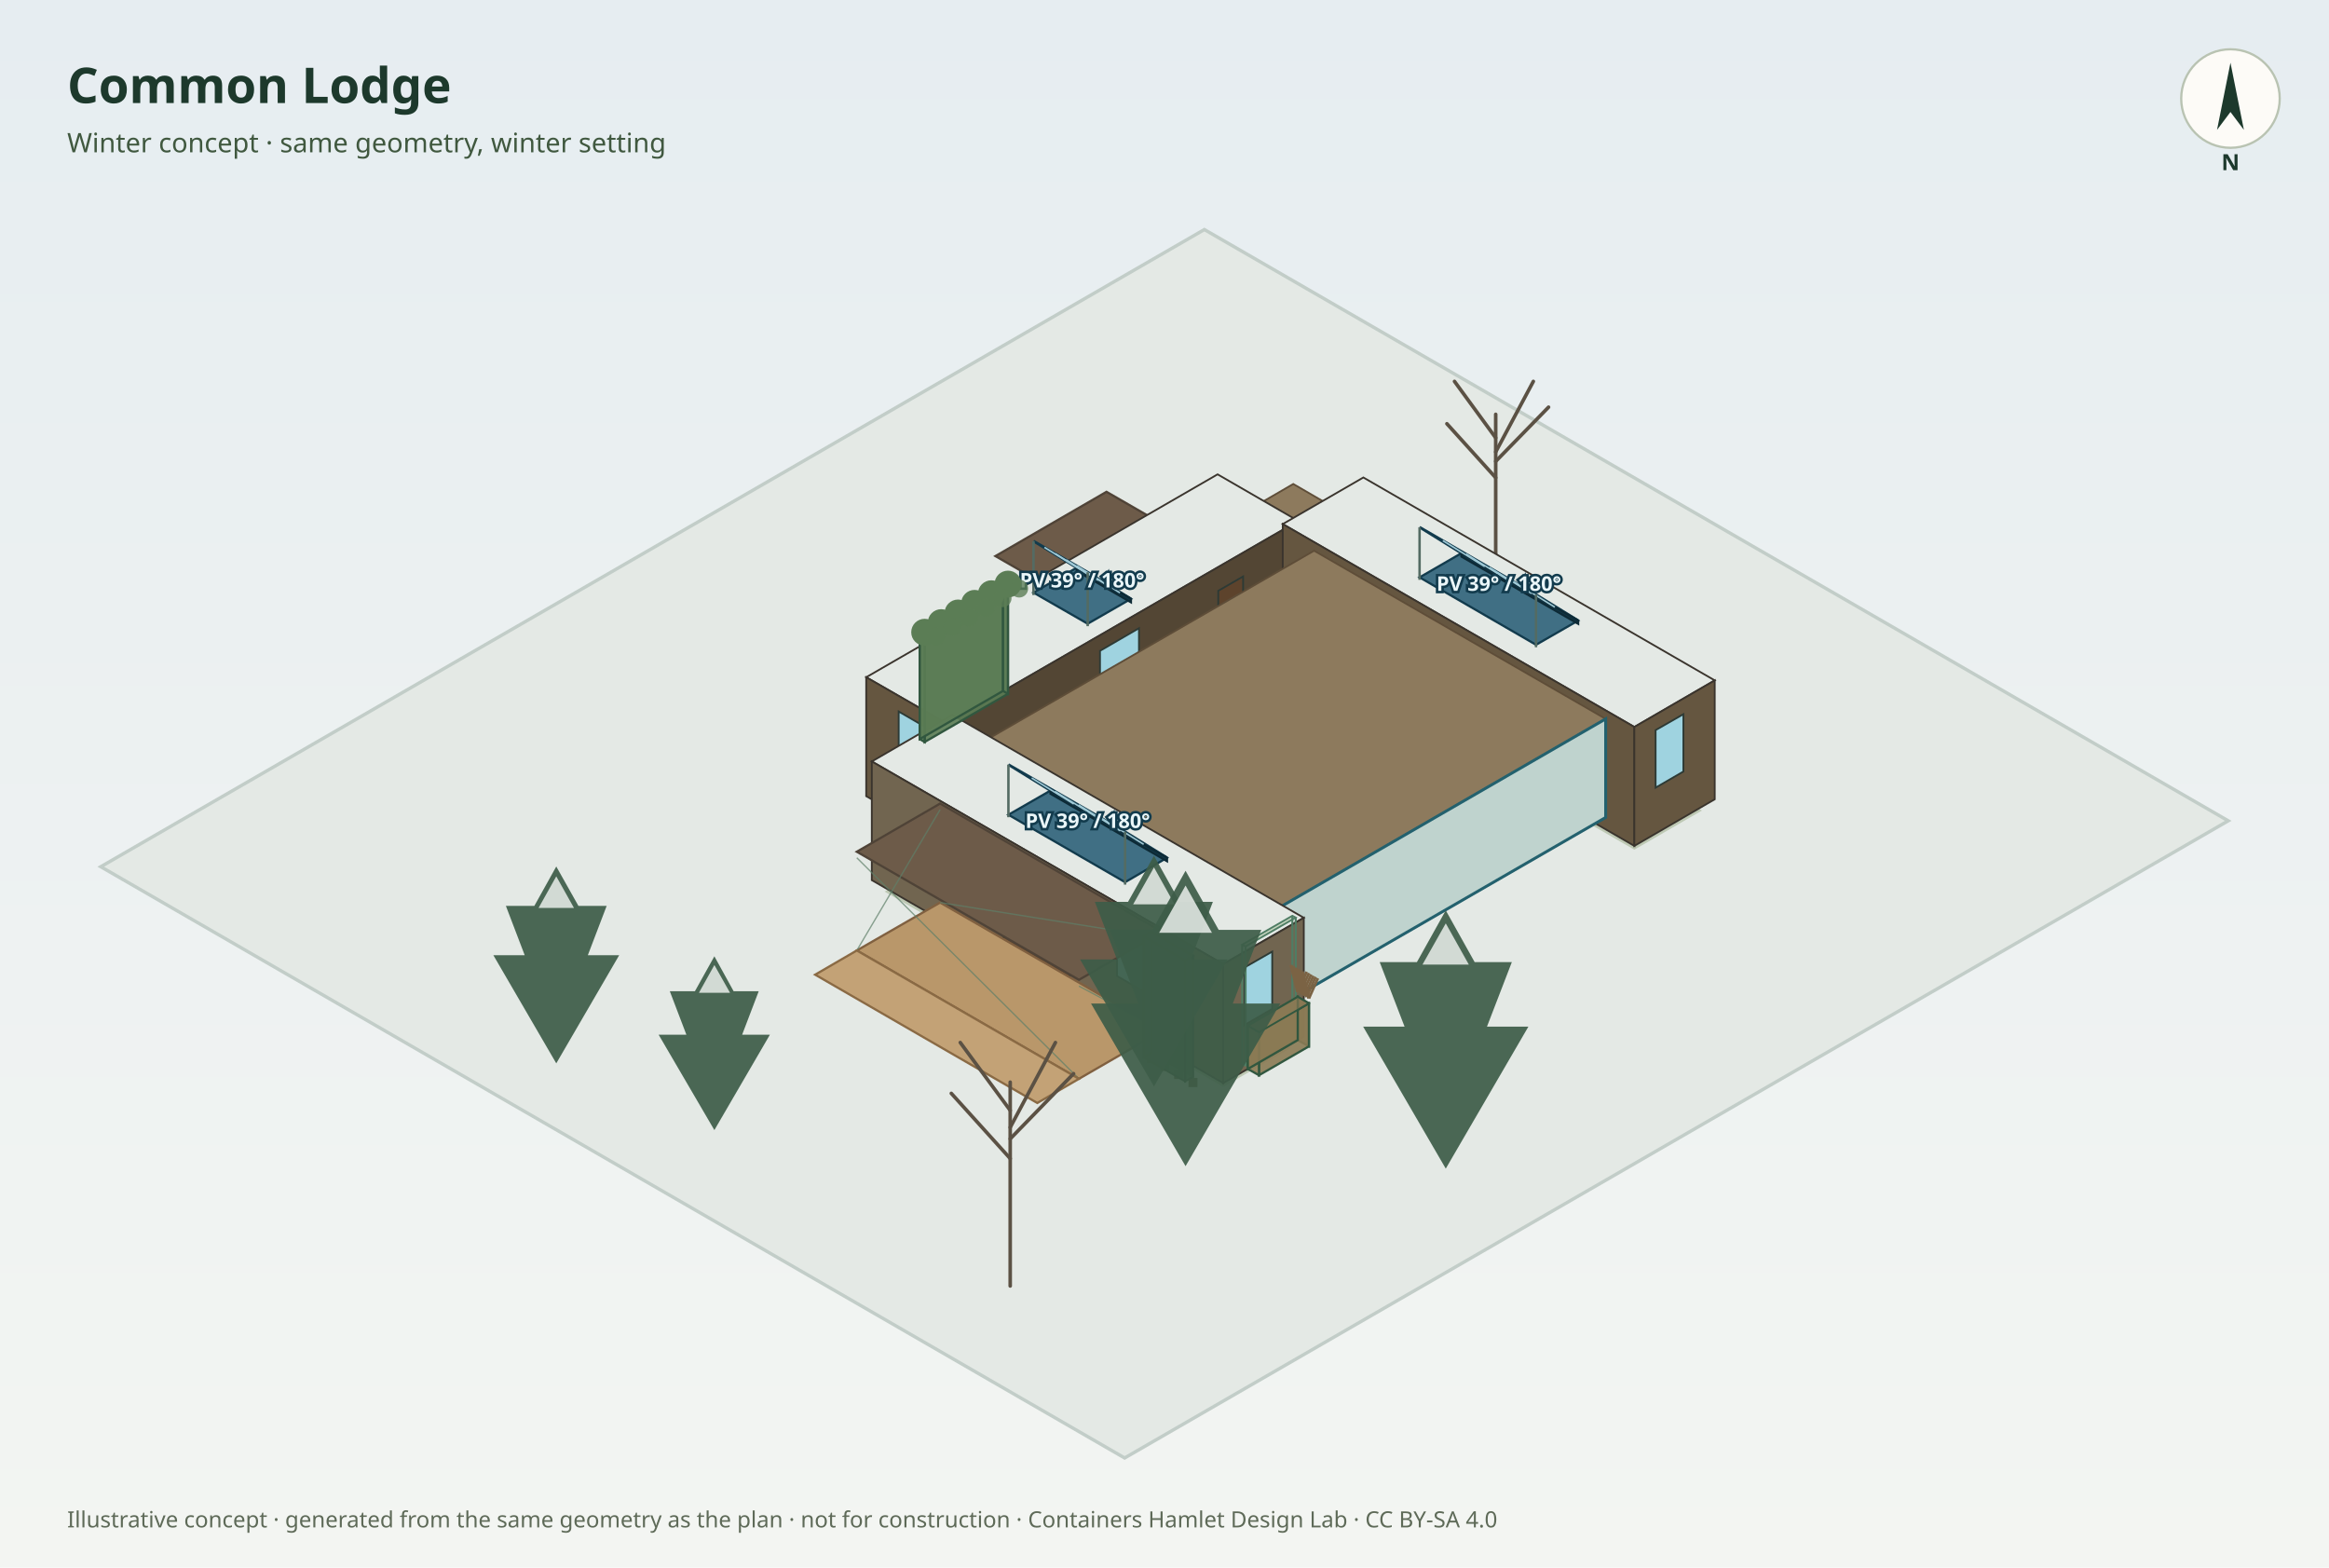
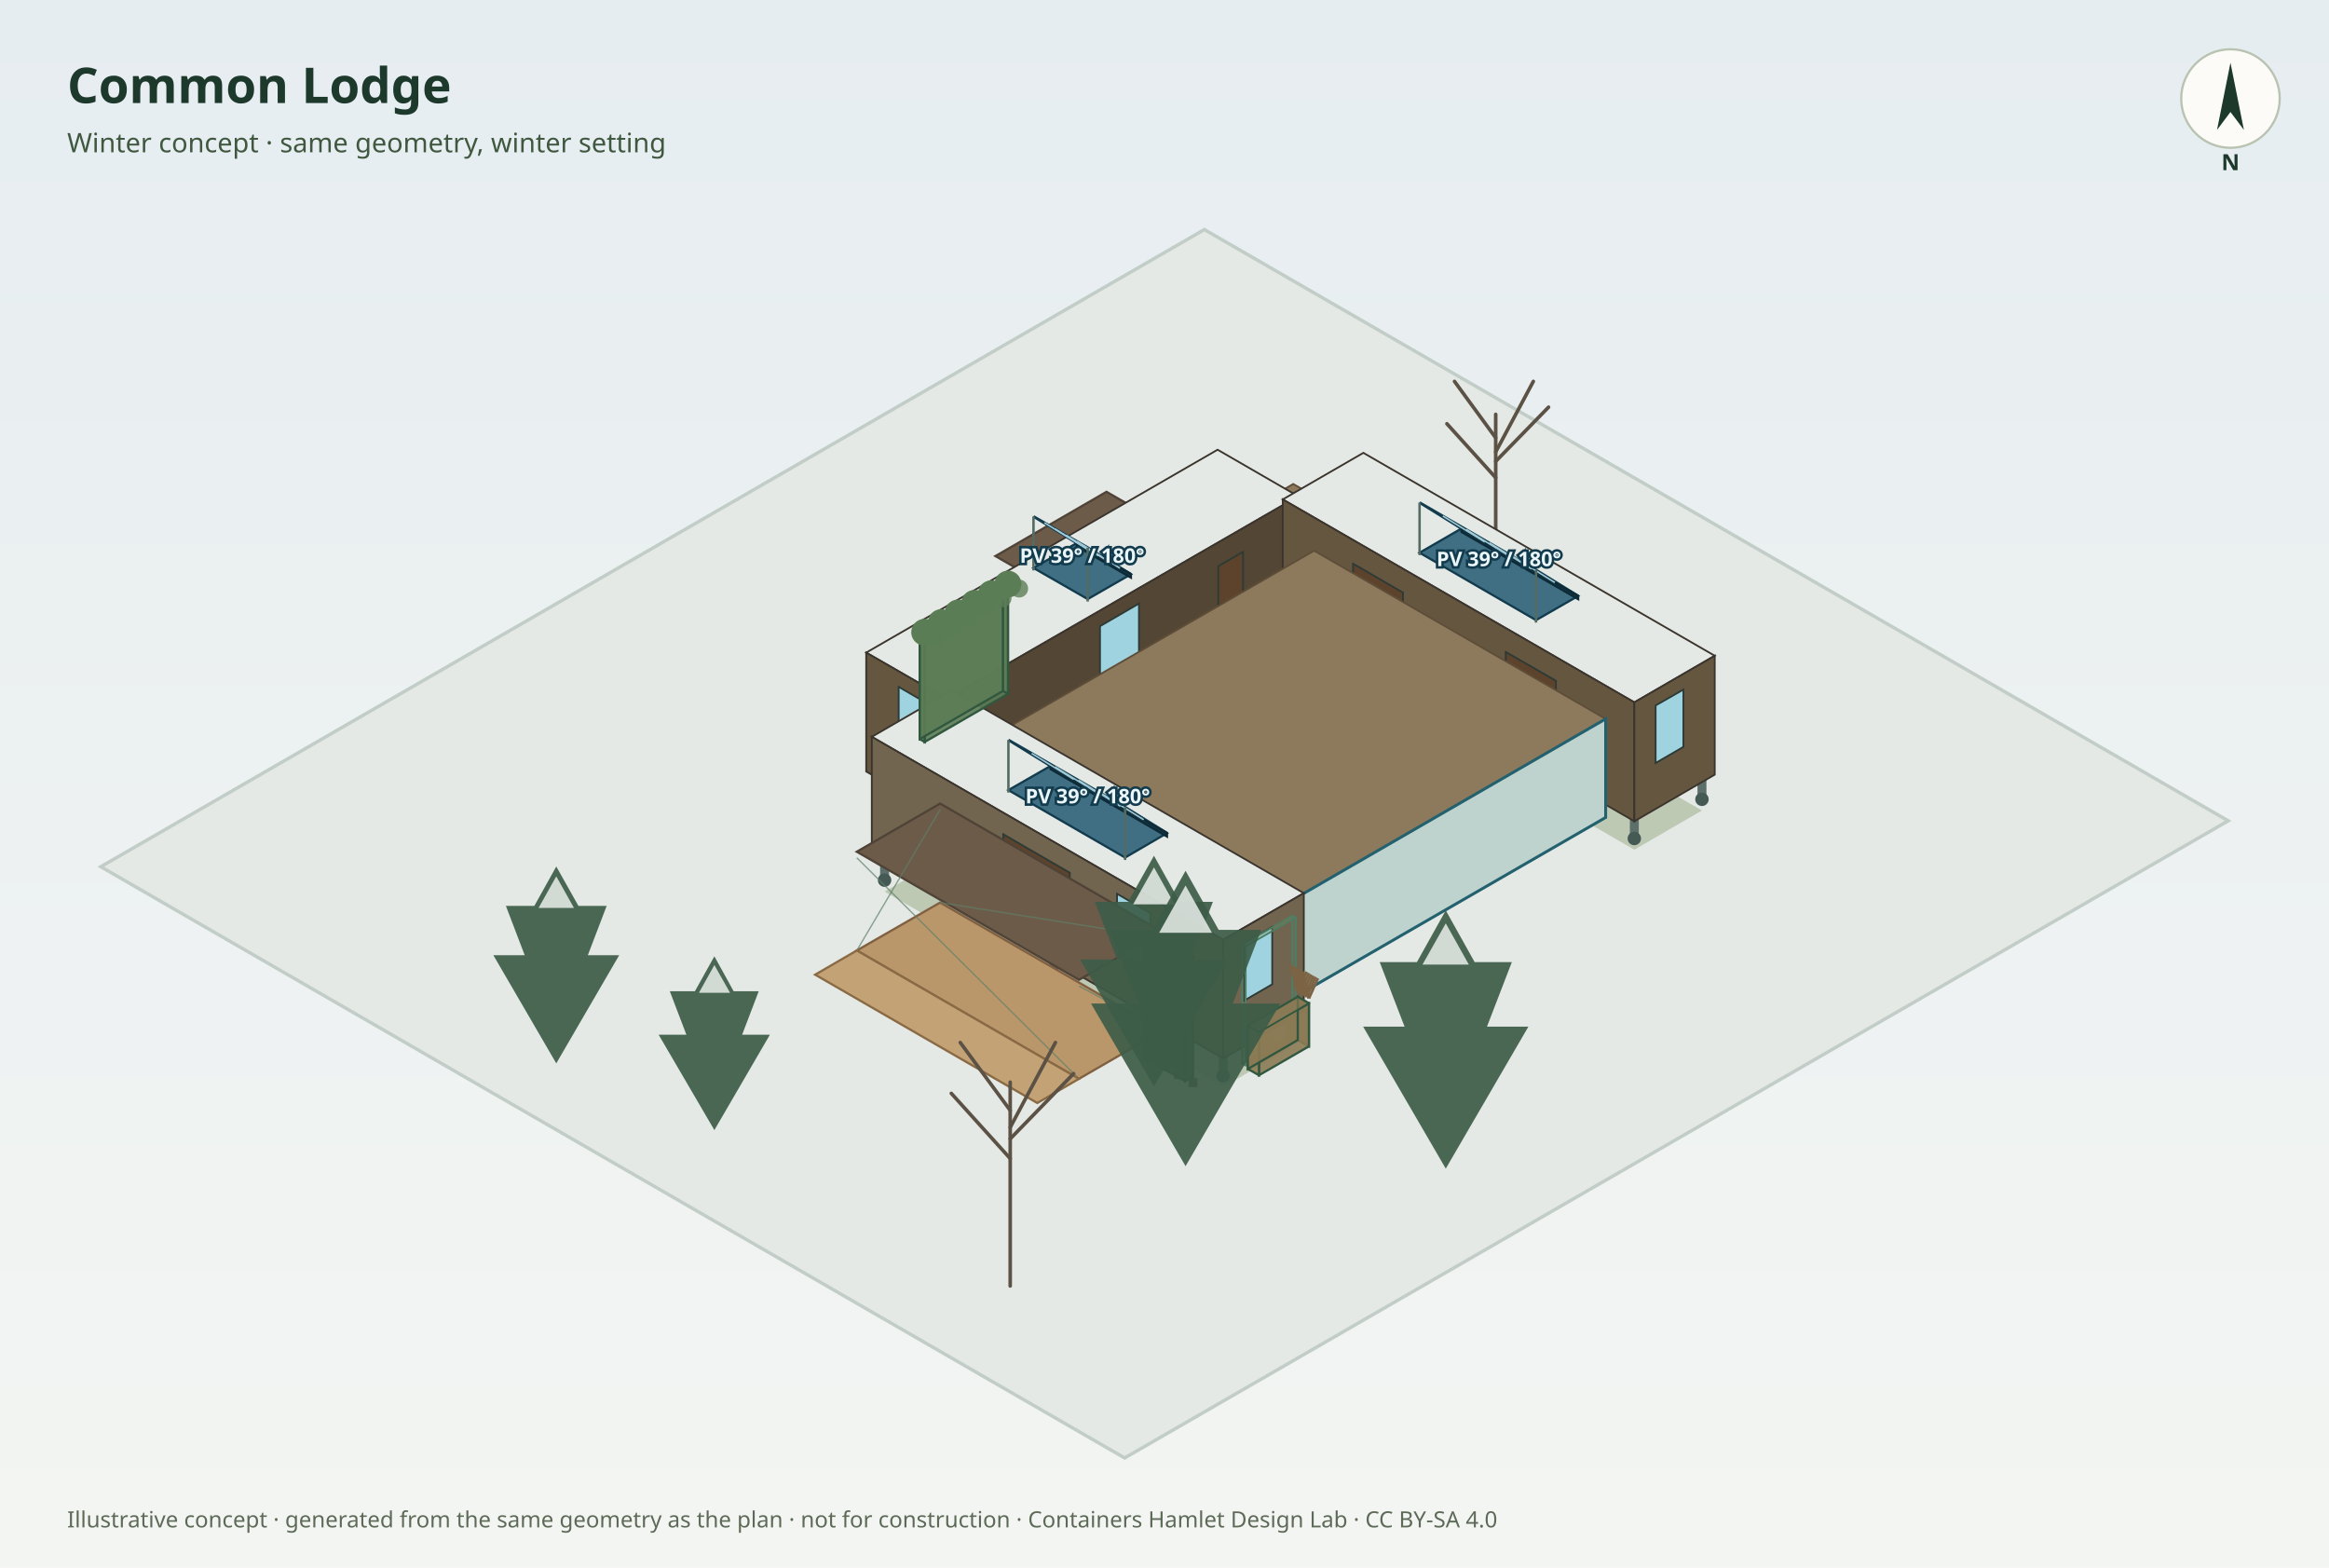
<svg xmlns="http://www.w3.org/2000/svg" viewBox="0 0 1040 700" role="img" aria-labelledby="concept-common-lodge-winter-t concept-common-lodge-winter-d">
  <defs>
    <linearGradient id="concept-common-lodge-winter-sky" x1="0" y1="0" x2="0" y2="1">
      <stop offset="0" stop-color="#e6edf1" />
      <stop offset="1" stop-color="#f3f5f2" />
    </linearGradient>
  </defs>
  <rect width="1040" height="700" fill="url(#concept-common-lodge-winter-sky)" />
  <path d="M537.8 102.5L995 366.5L502.2 651L45 387Z" fill="#e4e9e5" stroke="#c2cdc8" stroke-width="1.5" />
  <g stroke="#5b5144" stroke-width="1.6" stroke-linecap="round">
    <path d="M667.9 260.6L667.9 185" />
    <path d="M667.9 213.3L646.1 189.2" />
    <path d="M667.9 206L691.5 181.8" />
    <path d="M667.9 195.5L649.5 170.3" />
    <path d="M667.9 201.8L684.7 170.3" />
  </g>
  <path d="M577.5 216.1 594.9 226.2 577.5 236.2 560.1 226.2Z" fill="#8d7a5d" stroke="#5e4d38" stroke-width="0.8" />
  <path d="M560.1 270.2 577.5 280.2 577.5 236.2 560.1 226.2Z" fill="#c0aa86" stroke="#5e4d38" stroke-width="0.8" />
  <path d="M594.9 270.2 577.5 280.2 577.5 236.2 594.9 226.2Z" fill="#c0aa86" stroke="#5e4d38" stroke-width="0.8" />
  <path d="M494.1 263.8 444.5 292.4 432.1 285.3 481.7 256.6Z" fill="#c3a276" stroke="#8a6a44" stroke-width="1" />
  <path d="M518.9 278.1 469.3 306.7 444.5 292.4 494.1 263.8Z" fill="#b9976a" stroke="#806040" stroke-width="1" />
  <path d="M518.9 233.9 469.3 262.6 444.5 248.3 494.1 219.6Z" fill="#6d5b49" stroke="#4f4337" stroke-width="1" />
  <path d="M574 290.7 422.8 377.9 392.5 360.5 543.7 273.2Z" fill="#9eae8d" fill-opacity="0.55" />
-   <path d="M579.7 232.6 422.8 323.1 386.8 302.4 543.7 211.8Z" fill="#e4e9e5" stroke="#3a342d" stroke-width="0.8" />
-   <path d="M579.7 285.6 422.8 376.2 422.8 323.1 579.7 232.6Z" fill="#534634" stroke="#3a342d" stroke-width="0.8" />
-   <path d="M422.8 376.2 386.8 355.5 386.8 302.4 422.8 323.1Z" fill="#655640" stroke="#3a342d" stroke-width="0.8" />
-   <path d="M555.1 295.9 544 302.3 544 263.8 555.1 257.4Z" fill="#5d432c" stroke="#2d3a35" stroke-width="0.8" />
-   <path d="M508.6 306.2 491.2 316.2 491.2 290.6 508.6 280.5Z" fill="#9fd3e0" stroke="#2d3a35" stroke-width="0.8" />
-   <path d="M413.7 350.5 401.3 343.4 401.3 317.7 413.7 324.9Z" fill="#9fd3e0" stroke="#2d3a35" stroke-width="0.8" />
-   <path d="M505 267.4 480.8 253.5 461.5 264.6 485.7 278.5Z" fill="#245a73" fill-opacity="0.85" stroke="#123b4d" stroke-width="1" />
-   <path d="M505 267.4 480.8 253.5 461.5 241.6 485.7 255.5Z" fill="#2f6d88" fill-opacity="0.9" stroke="#123b4d" stroke-width="1.2" />
-   <path d="M505 267.4 480.8 253.5 480.8 254.9 505 268.9Z" fill="#123b4d" stroke="#0d2a36" stroke-width="1" />
-   <line x1="500.1" y1="264.7" x2="480.9" y2="252.7" stroke="#9fc9d6" stroke-width="0.7" />
-   <line x1="495.3" y1="261.9" x2="476.1" y2="250" stroke="#9fc9d6" stroke-width="0.7" />
-   <line x1="490.4" y1="259.1" x2="471.2" y2="247.2" stroke="#9fc9d6" stroke-width="0.7" />
-   <line x1="485.6" y1="256.3" x2="466.4" y2="244.4" stroke="#9fc9d6" stroke-width="0.7" />
-   <line x1="461.5" y1="265.7" x2="461.5" y2="241.6" stroke="#536b63" stroke-width="1.1" />
-   <line x1="485.7" y1="279.6" x2="485.7" y2="255.5" stroke="#536b63" stroke-width="1.1" />
-   <text x="483.2" y="262.3" text-anchor="middle" font-family="system-ui, sans-serif" font-size="9" font-weight="800" fill="#eaf6f9" stroke="#123b4d" stroke-width="2.2" paint-order="stroke">PV 39° / 180°</text>
+   <line x1="574" y1="285.6" x2="574" y2="274.6" stroke="#5d6f6a" stroke-width="4" />
+   <circle cx="574" cy="285.6" r="3" fill="#455955" />
+   <line x1="422.8" y1="372.9" x2="422.8" y2="361.9" stroke="#5d6f6a" stroke-width="4" />
+   <circle cx="422.8" cy="372.9" r="3" fill="#455955" />
+   <line x1="392.5" y1="355.5" x2="392.5" y2="344.5" stroke="#5d6f6a" stroke-width="4" />
+   <circle cx="392.5" cy="355.5" r="3" fill="#455955" />
+   <line x1="543.7" y1="268.2" x2="543.7" y2="257.2" stroke="#5d6f6a" stroke-width="4" />
+   <circle cx="543.7" cy="268.2" r="3" fill="#455955" />
+   <line x1="498.4" y1="329.3" x2="498.4" y2="318.3" stroke="#5d6f6a" stroke-width="4" />
+   <circle cx="498.4" cy="329.3" r="3" fill="#455955" />
+   <line x1="468.1" y1="311.8" x2="468.1" y2="300.8" stroke="#5d6f6a" stroke-width="4" />
+   <circle cx="468.1" cy="311.8" r="3" fill="#455955" />
+   <path d="M579.7 221.6 422.8 312.1 386.8 291.4 543.7 200.8Z" fill="#e4e9e5" stroke="#3a342d" stroke-width="0.8" />
+   <path d="M579.7 274.6 422.8 365.2 422.8 312.1 579.7 221.6Z" fill="#534634" stroke="#3a342d" stroke-width="0.8" />
+   <path d="M422.8 365.2 386.8 344.5 386.8 291.4 422.8 312.1Z" fill="#655640" stroke="#3a342d" stroke-width="0.8" />
+   <path d="M555.1 284.9 544 291.3 544 252.8 555.1 246.4Z" fill="#5d432c" stroke="#2d3a35" stroke-width="0.8" />
+   <path d="M508.6 295.2 491.2 305.2 491.2 279.6 508.6 269.5Z" fill="#9fd3e0" stroke="#2d3a35" stroke-width="0.8" />
+   <path d="M413.7 339.5 401.3 332.4 401.3 306.7 413.7 313.9Z" fill="#9fd3e0" stroke="#2d3a35" stroke-width="0.8" />
+   <path d="M505 256.4 480.8 242.5 461.5 253.6 485.7 267.5Z" fill="#245a73" fill-opacity="0.85" stroke="#123b4d" stroke-width="1" />
+   <path d="M505 256.4 480.8 242.5 461.5 230.6 485.7 244.5Z" fill="#2f6d88" fill-opacity="0.9" stroke="#123b4d" stroke-width="1.2" />
+   <path d="M505 256.4 480.8 242.5 480.8 243.9 505 257.9Z" fill="#123b4d" stroke="#0d2a36" stroke-width="1" />
+   <line x1="500.1" y1="253.7" x2="480.9" y2="241.7" stroke="#9fc9d6" stroke-width="0.7" />
+   <line x1="495.3" y1="250.9" x2="476.1" y2="239" stroke="#9fc9d6" stroke-width="0.7" />
+   <line x1="490.4" y1="248.1" x2="471.2" y2="236.2" stroke="#9fc9d6" stroke-width="0.7" />
+   <line x1="485.6" y1="245.3" x2="466.4" y2="233.4" stroke="#9fc9d6" stroke-width="0.7" />
+   <line x1="461.5" y1="254.7" x2="461.5" y2="230.6" stroke="#536b63" stroke-width="1.1" />
+   <line x1="485.7" y1="268.6" x2="485.7" y2="244.5" stroke="#536b63" stroke-width="1.1" />
+   <text x="483.2" y="251.3" text-anchor="middle" font-family="system-ui, sans-serif" font-size="9" font-weight="800" fill="#eaf6f9" stroke="#123b4d" stroke-width="2.2" paint-order="stroke">PV 39° / 180°</text>
  <path d="M608.8 274.6 760 361.9 729.8 379.4 578.6 292.1Z" fill="#9eae8d" fill-opacity="0.55" />
-   <path d="M608.8 213.2 765.7 303.8 729.8 324.6 572.8 234Z" fill="#e4e9e5" stroke="#3a342d" stroke-width="0.8" />
-   <path d="M572.8 287.1 729.8 377.7 729.8 324.6 572.8 234Z" fill="#655640" stroke="#3a342d" stroke-width="0.8" />
-   <path d="M765.7 356.9 729.8 377.7 729.8 324.6 765.7 303.8Z" fill="#655640" stroke="#3a342d" stroke-width="0.8" />
-   <path d="M604.2 301.2 626.5 314.1 626.5 275.6 604.2 262.7Z" fill="#5d432c" stroke="#2d3a35" stroke-width="0.8" />
-   <path d="M672.4 340.6 694.8 353.5 694.8 315 672.4 302.1Z" fill="#5d432c" stroke="#2d3a35" stroke-width="0.8" />
-   <path d="M751.7 344.5 739.3 351.7 739.3 326 751.7 318.9Z" fill="#9fd3e0" stroke="#2d3a35" stroke-width="0.8" />
-   <path d="M704.7 277.1 652.6 247 633.9 257.8 685.9 287.9Z" fill="#245a73" fill-opacity="0.85" stroke="#123b4d" stroke-width="1" />
-   <path d="M704.7 277.1 652.6 247 633.9 235.4 685.9 265.5Z" fill="#2f6d88" fill-opacity="0.9" stroke="#123b4d" stroke-width="1.2" />
-   <path d="M704.7 277.1 652.6 247 652.6 248.5 704.7 278.5Z" fill="#123b4d" stroke="#0d2a36" stroke-width="1" />
-   <line x1="694.3" y1="271.1" x2="675.5" y2="259.4" stroke="#9fc9d6" stroke-width="0.7" />
-   <line x1="683.9" y1="265" x2="665.1" y2="253.4" stroke="#9fc9d6" stroke-width="0.7" />
-   <line x1="673.4" y1="259" x2="654.7" y2="247.4" stroke="#9fc9d6" stroke-width="0.7" />
-   <line x1="663" y1="253" x2="644.3" y2="241.4" stroke="#9fc9d6" stroke-width="0.7" />
-   <line x1="633.9" y1="258.9" x2="633.9" y2="235.4" stroke="#536b63" stroke-width="1.1" />
-   <line x1="685.9" y1="289" x2="685.9" y2="265.5" stroke="#536b63" stroke-width="1.1" />
-   <text x="669.3" y="263.8" text-anchor="middle" font-family="system-ui, sans-serif" font-size="9" font-weight="800" fill="#eaf6f9" stroke="#123b4d" stroke-width="2.2" paint-order="stroke">PV 39° / 180°</text>
+   <line x1="608.8" y1="269.6" x2="608.8" y2="258.6" stroke="#5d6f6a" stroke-width="4" />
+   <circle cx="608.8" cy="269.6" r="3" fill="#455955" />
+   <line x1="760" y1="356.9" x2="760" y2="345.9" stroke="#5d6f6a" stroke-width="4" />
+   <circle cx="760" cy="356.9" r="3" fill="#455955" />
+   <line x1="729.8" y1="374.4" x2="729.8" y2="363.4" stroke="#5d6f6a" stroke-width="4" />
+   <circle cx="729.8" cy="374.4" r="3" fill="#455955" />
+   <line x1="578.6" y1="287.1" x2="578.6" y2="276.1" stroke="#5d6f6a" stroke-width="4" />
+   <circle cx="578.6" cy="287.1" r="3" fill="#455955" />
+   <line x1="684.4" y1="313.3" x2="684.4" y2="302.3" stroke="#5d6f6a" stroke-width="4" />
+   <circle cx="684.4" cy="313.3" r="3" fill="#455955" />
+   <line x1="654.2" y1="330.7" x2="654.2" y2="319.7" stroke="#5d6f6a" stroke-width="4" />
+   <circle cx="654.2" cy="330.7" r="3" fill="#455955" />
+   <path d="M608.8 202.2 765.7 292.8 729.8 313.6 572.8 223Z" fill="#e4e9e5" stroke="#3a342d" stroke-width="0.8" />
+   <path d="M572.8 276.1 729.8 366.7 729.8 313.6 572.8 223Z" fill="#655640" stroke="#3a342d" stroke-width="0.8" />
+   <path d="M765.7 345.9 729.8 366.7 729.8 313.6 765.7 292.8Z" fill="#655640" stroke="#3a342d" stroke-width="0.8" />
+   <path d="M604.2 290.2 626.5 303.1 626.5 264.6 604.2 251.7Z" fill="#5d432c" stroke="#2d3a35" stroke-width="0.8" />
+   <path d="M672.4 329.6 694.8 342.5 694.8 304 672.4 291.1Z" fill="#5d432c" stroke="#2d3a35" stroke-width="0.8" />
+   <path d="M751.7 333.5 739.3 340.7 739.3 315 751.7 307.9Z" fill="#9fd3e0" stroke="#2d3a35" stroke-width="0.8" />
+   <path d="M704.7 266.1 652.6 236 633.9 246.8 685.9 276.9Z" fill="#245a73" fill-opacity="0.85" stroke="#123b4d" stroke-width="1" />
+   <path d="M704.7 266.1 652.6 236 633.9 224.4 685.9 254.5Z" fill="#2f6d88" fill-opacity="0.9" stroke="#123b4d" stroke-width="1.2" />
+   <path d="M704.7 266.1 652.6 236 652.6 237.5 704.7 267.5Z" fill="#123b4d" stroke="#0d2a36" stroke-width="1" />
+   <line x1="694.3" y1="260.1" x2="675.5" y2="248.4" stroke="#9fc9d6" stroke-width="0.7" />
+   <line x1="683.9" y1="254" x2="665.1" y2="242.4" stroke="#9fc9d6" stroke-width="0.7" />
+   <line x1="673.4" y1="248" x2="654.7" y2="236.4" stroke="#9fc9d6" stroke-width="0.7" />
+   <line x1="663" y1="242" x2="644.3" y2="230.4" stroke="#9fc9d6" stroke-width="0.7" />
+   <line x1="633.9" y1="247.9" x2="633.9" y2="224.4" stroke="#536b63" stroke-width="1.1" />
+   <line x1="685.9" y1="278" x2="685.9" y2="254.5" stroke="#536b63" stroke-width="1.1" />
+   <text x="669.3" y="252.8" text-anchor="middle" font-family="system-ui, sans-serif" font-size="9" font-weight="800" fill="#eaf6f9" stroke="#123b4d" stroke-width="2.2" paint-order="stroke">PV 39° / 180°</text>
  <path d="M586.8 245.9 717 321 568.2 407 438 331.8Z" fill="#8d7a5d" stroke="#5e4d38" stroke-width="0.8" />
  <path d="M438 375.8 568.2 450.9 568.2 407 438 331.8Z" fill="#c0aa86" stroke="#5e4d38" stroke-width="0.8" />
  <path d="M717 365 568.2 450.9 568.2 407 717 321Z" fill="#c0aa86" stroke="#5e4d38" stroke-width="0.8" />
  <path d="M438 375.8 568.2 450.9 568.2 407 438 331.8Z" fill="#bfe4ea" fill-opacity="0.72" stroke="#23616e" stroke-width="1.3" />
  <path d="M717 365 568.2 450.9 568.2 407 717 321Z" fill="#bfe4ea" fill-opacity="0.72" stroke="#23616e" stroke-width="1.3" />
  <path d="M425.2 380.6 576.4 467.9 546.2 485.3 395 398.1Z" fill="#9eae8d" fill-opacity="0.55" />
-   <path d="M425.2 319.2 582.2 409.8 546.2 430.5 389.3 340Z" fill="#e4e9e5" stroke="#3a342d" stroke-width="0.8" />
-   <path d="M389.3 393 546.2 483.6 546.2 430.5 389.3 340Z" fill="#716550" stroke="#3a342d" stroke-width="0.8" />
-   <path d="M582.2 462.9 546.2 483.6 546.2 430.5 582.2 409.8Z" fill="#716550" stroke="#3a342d" stroke-width="0.8" />
-   <path d="M448 422.9 477.7 440.1 477.7 400.7 448 383.5Z" fill="#5d432c" stroke="#2d3a35" stroke-width="0.8" />
-   <path d="M498.8 435.8 513.7 444.4 513.7 418.7 498.8 410.1Z" fill="#9fd3e0" stroke="#2d3a35" stroke-width="0.8" />
-   <path d="M568.1 450.5 555.7 457.7 555.7 432 568.1 424.9Z" fill="#9fd3e0" stroke="#2d3a35" stroke-width="0.8" />
-   <path d="M521.1 383 469.1 353 450.3 363.8 502.4 393.9Z" fill="#245a73" fill-opacity="0.85" stroke="#123b4d" stroke-width="1" />
-   <path d="M521.1 383 469.1 353 450.3 341.4 502.4 371.4Z" fill="#2f6d88" fill-opacity="0.9" stroke="#123b4d" stroke-width="1.2" />
-   <path d="M521.1 383 469.1 353 469.1 354.4 521.1 384.5Z" fill="#123b4d" stroke="#0d2a36" stroke-width="1" />
-   <line x1="510.7" y1="377" x2="492" y2="365.4" stroke="#9fc9d6" stroke-width="0.7" />
-   <line x1="500.3" y1="371" x2="481.6" y2="359.4" stroke="#9fc9d6" stroke-width="0.7" />
-   <line x1="489.9" y1="365" x2="471.1" y2="353.4" stroke="#9fc9d6" stroke-width="0.7" />
-   <line x1="479.5" y1="359" x2="460.7" y2="347.4" stroke="#9fc9d6" stroke-width="0.7" />
-   <line x1="450.3" y1="364.9" x2="450.3" y2="341.4" stroke="#536b63" stroke-width="1.1" />
-   <line x1="502.4" y1="395" x2="502.4" y2="371.4" stroke="#536b63" stroke-width="1.1" />
-   <text x="485.7" y="369.7" text-anchor="middle" font-family="system-ui, sans-serif" font-size="9" font-weight="800" fill="#eaf6f9" stroke="#123b4d" stroke-width="2.2" paint-order="stroke">PV 39° / 180°</text>
+   <line x1="425.2" y1="375.6" x2="425.2" y2="364.6" stroke="#5d6f6a" stroke-width="4" />
+   <circle cx="425.2" cy="375.6" r="3" fill="#455955" />
+   <line x1="576.4" y1="462.9" x2="576.4" y2="451.9" stroke="#5d6f6a" stroke-width="4" />
+   <circle cx="576.4" cy="462.9" r="3" fill="#455955" />
+   <line x1="546.2" y1="480.3" x2="546.2" y2="469.3" stroke="#5d6f6a" stroke-width="4" />
+   <circle cx="546.2" cy="480.3" r="3" fill="#455955" />
+   <line x1="395" y1="393" x2="395" y2="382" stroke="#5d6f6a" stroke-width="4" />
+   <circle cx="395" cy="393" r="3" fill="#455955" />
+   <line x1="500.8" y1="419.2" x2="500.8" y2="408.2" stroke="#5d6f6a" stroke-width="4" />
+   <circle cx="500.8" cy="419.2" r="3" fill="#455955" />
+   <line x1="470.6" y1="436.7" x2="470.6" y2="425.7" stroke="#5d6f6a" stroke-width="4" />
+   <circle cx="470.6" cy="436.7" r="3" fill="#455955" />
+   <path d="M425.2 308.2 582.2 398.8 546.2 419.6 389.3 329Z" fill="#e4e9e5" stroke="#3a342d" stroke-width="0.8" />
+   <path d="M389.3 382 546.2 472.6 546.2 419.6 389.3 329Z" fill="#716550" stroke="#3a342d" stroke-width="0.8" />
+   <path d="M582.2 451.9 546.2 472.6 546.2 419.6 582.2 398.8Z" fill="#716550" stroke="#3a342d" stroke-width="0.8" />
+   <path d="M448 411.9 477.7 429.1 477.7 389.7 448 372.5Z" fill="#5d432c" stroke="#2d3a35" stroke-width="0.8" />
+   <path d="M498.8 424.8 513.7 433.4 513.7 407.7 498.8 399.1Z" fill="#9fd3e0" stroke="#2d3a35" stroke-width="0.8" />
+   <path d="M568.1 439.5 555.7 446.7 555.7 421 568.1 413.9Z" fill="#9fd3e0" stroke="#2d3a35" stroke-width="0.8" />
+   <path d="M521.1 372 469.1 342 450.3 352.8 502.4 382.9Z" fill="#245a73" fill-opacity="0.85" stroke="#123b4d" stroke-width="1" />
+   <path d="M521.1 372 469.1 342 450.3 330.4 502.4 360.4Z" fill="#2f6d88" fill-opacity="0.9" stroke="#123b4d" stroke-width="1.2" />
+   <path d="M521.1 372 469.1 342 469.1 343.4 521.1 373.5Z" fill="#123b4d" stroke="#0d2a36" stroke-width="1" />
+   <line x1="510.7" y1="366" x2="492" y2="354.4" stroke="#9fc9d6" stroke-width="0.7" />
+   <line x1="500.3" y1="360" x2="481.6" y2="348.4" stroke="#9fc9d6" stroke-width="0.7" />
+   <line x1="489.9" y1="354" x2="471.1" y2="342.4" stroke="#9fc9d6" stroke-width="0.7" />
+   <line x1="479.5" y1="348" x2="460.7" y2="336.4" stroke="#9fc9d6" stroke-width="0.7" />
+   <line x1="450.3" y1="353.9" x2="450.3" y2="330.4" stroke="#536b63" stroke-width="1.1" />
+   <line x1="502.4" y1="384" x2="502.4" y2="360.4" stroke="#536b63" stroke-width="1.1" />
+   <text x="485.7" y="358.7" text-anchor="middle" font-family="system-ui, sans-serif" font-size="9" font-weight="800" fill="#eaf6f9" stroke="#123b4d" stroke-width="2.2" paint-order="stroke">PV 39° / 180°</text>
  <path d="M419.8 403 519 460.2 481.8 481.7 382.6 424.4Z" fill="#b9976a" stroke="#806040" stroke-width="1" />
  <path d="M419.8 358.8 519 416.1 481.8 437.5 382.6 380.3Z" fill="#6d5b49" stroke="#4f4337" stroke-width="1" />
  <path d="M419.8 403L519 418.8" stroke="#5e8069" stroke-width="0.6" stroke-opacity="0.7" />
  <path d="M519 460.2L481.8 440.3" stroke="#5e8069" stroke-width="0.6" stroke-opacity="0.7" />
  <path d="M481.8 481.7L382.6 383" stroke="#5e8069" stroke-width="0.6" stroke-opacity="0.7" />
  <path d="M382.6 424.4L419.8 361.5" stroke="#5e8069" stroke-width="0.6" stroke-opacity="0.7" />
  <path d="M382.6 424.4 481.8 481.7 463.2 492.5 364 435.2Z" fill="#c3a276" stroke="#8a6a44" stroke-width="1" />
  <path d="M577.1 462 578.6 462.9 556.2 475.8 554.7 474.9Z" fill="#9ab886" fill-opacity="0.3" stroke="#4f7d64" stroke-width="0.8" />
  <path d="M577.1 408.9 578.6 409.7 556.2 422.6 554.7 421.8Z" fill="#6f9d5b" fill-opacity="0.28" stroke="#4f7d64" stroke-width="0.8" />
  <path d="M577.1 462L577.1 408.9" stroke="#4f7d64" stroke-width="0.9" />
  <path d="M578.6 462.9L578.6 409.7" stroke="#4f7d64" stroke-width="0.9" />
  <path d="M556.2 475.8L556.2 422.6" stroke="#4f7d64" stroke-width="0.9" />
  <path d="M554.7 474.9L554.7 421.8" stroke="#4f7d64" stroke-width="0.9" />
  <path d="M450.1 309.8 412.9 331.3 412.9 284.5 450.1 263Z" fill="#5b7d55" fill-opacity="0.9" stroke="#31573f" stroke-width="1" />
  <path d="M412.9 331.3 410.7 330 410.7 283.2 412.9 284.5Z" fill="#5b7d55" fill-opacity="0.9" stroke="#31573f" stroke-width="1" />
  <path d="M410.7 330 447.9 308.5 447.9 261.8 410.7 283.2Z" fill="#5b7d55" fill-opacity="0.9" stroke="#31573f" stroke-width="1" />
  <path d="M447.9 308.5 450.1 309.8 450.1 263 447.9 261.8Z" fill="#5b7d55" fill-opacity="0.9" stroke="#31573f" stroke-width="1" />
  <path d="M450.1 263 412.9 284.5 410.7 283.2 447.9 261.8Z" fill="#5b7d55" fill-opacity="0.65" stroke="#31573f" stroke-width="0.8" />
  <circle cx="450.1" cy="260.8" r="6" fill="#5b7d55" />
  <circle cx="455.1" cy="262.8" r="4" fill="#5b7d55" opacity="0.8" />
  <circle cx="442.7" cy="265.1" r="6" fill="#5b7d55" />
  <circle cx="447.7" cy="267.1" r="4" fill="#5b7d55" opacity="0.8" />
  <circle cx="435.2" cy="269.4" r="6" fill="#5b7d55" />
  <circle cx="440.2" cy="271.4" r="4" fill="#5b7d55" opacity="0.8" />
  <circle cx="427.8" cy="273.7" r="6" fill="#5b7d55" />
  <circle cx="432.8" cy="275.7" r="4" fill="#5b7d55" opacity="0.8" />
  <circle cx="420.3" cy="278" r="6" fill="#5b7d55" />
  <circle cx="425.3" cy="280" r="4" fill="#5b7d55" opacity="0.8" />
  <circle cx="412.9" cy="282.3" r="6" fill="#5b7d55" />
  <circle cx="417.9" cy="284.3" r="4" fill="#5b7d55" opacity="0.8" />
  <path d="M579.5 464.4 584.5 467.2 584.5 448 579.5 445.1Z" fill="#8b7a55" fill-opacity="0.9" stroke="#31573f" stroke-width="1" />
  <path d="M584.5 467.2 562.2 480.1 562.2 460.9 584.5 448Z" fill="#8b7a55" fill-opacity="0.9" stroke="#31573f" stroke-width="1" />
  <path d="M562.2 480.1 557.2 477.3 557.2 458 562.2 460.9Z" fill="#8b7a55" fill-opacity="0.9" stroke="#31573f" stroke-width="1" />
  <path d="M557.2 477.3 579.5 464.4 579.5 445.1 557.2 458Z" fill="#8b7a55" fill-opacity="0.9" stroke="#31573f" stroke-width="1" />
  <path d="M579.5 445.1 584.5 448 562.2 460.9 557.2 458Z" fill="#8b7a55" fill-opacity="0.65" stroke="#31573f" stroke-width="0.8" />
  <line x1="579.5" y1="442.9" x2="576.5" y2="430.9" stroke="#7b6344" stroke-width="1.5" />
  <line x1="579.5" y1="442.9" x2="583.5" y2="433.9" stroke="#7b6344" stroke-width="1.2" />
  <line x1="580.5" y1="443.5" x2="577.5" y2="431.5" stroke="#7b6344" stroke-width="1.5" />
  <line x1="580.5" y1="443.5" x2="584.5" y2="434.5" stroke="#7b6344" stroke-width="1.2" />
  <line x1="581.5" y1="444.1" x2="578.5" y2="432.1" stroke="#7b6344" stroke-width="1.5" />
  <line x1="581.5" y1="444.1" x2="585.5" y2="435.1" stroke="#7b6344" stroke-width="1.2" />
  <line x1="582.5" y1="444.7" x2="579.5" y2="432.7" stroke="#7b6344" stroke-width="1.5" />
  <line x1="582.5" y1="444.7" x2="586.5" y2="435.7" stroke="#7b6344" stroke-width="1.2" />
  <line x1="583.5" y1="445.2" x2="580.5" y2="433.2" stroke="#7b6344" stroke-width="1.5" />
  <line x1="583.5" y1="445.2" x2="587.5" y2="436.2" stroke="#7b6344" stroke-width="1.2" />
  <line x1="584.5" y1="445.8" x2="581.5" y2="433.8" stroke="#7b6344" stroke-width="1.5" />
  <line x1="584.5" y1="445.8" x2="588.5" y2="436.8" stroke="#7b6344" stroke-width="1.2" />
  <line x1="514.1" y1="474.7" x2="514.1" y2="470.6" stroke="#5b4a35" stroke-width="4" />
  <line x1="520.2" y1="478.2" x2="520.2" y2="474.1" stroke="#5b4a35" stroke-width="4" />
  <line x1="526.3" y1="481.8" x2="526.3" y2="477.7" stroke="#5b4a35" stroke-width="4" />
  <line x1="532.7" y1="485.4" x2="532.7" y2="481.3" stroke="#5b4a35" stroke-width="4" />
  <path d="M514.1 470.1 532.7 480.8 532.7 426.8 514.1 416Z" fill="#315d43" fill-opacity="0.92" stroke="#25452f" stroke-width="0.9" />
  <path d="M532.7 480.8 529.2 482.8 529.2 428.8 532.7 426.8Z" fill="#315d43" fill-opacity="0.92" stroke="#25452f" stroke-width="0.9" />
  <path d="M529.2 482.8 510.6 472.1 510.6 418 529.2 428.8Z" fill="#315d43" fill-opacity="0.92" stroke="#25452f" stroke-width="0.9" />
  <path d="M510.6 472.1 514.1 470.1 514.1 416 510.6 418Z" fill="#315d43" fill-opacity="0.92" stroke="#25452f" stroke-width="0.9" />
  <path d="M514.1 416 532.7 426.8 529.2 428.8 510.6 418Z" fill="#315d43" fill-opacity="0.8" stroke="#25452f" stroke-width="1" />
  <g fill="#3d5d48" fill-opacity="0.92">
    <path d="M515.3 485.1L548.2 428.4L531.7 428.4L541.6 402.7L526.8 402.7L515.3 382.1L503.7 402.7L488.9 402.7L498.8 428.4L482.3 428.4Z" />
  </g>
  <g fill="#f4f6f3" fill-opacity="0.8">
    <path d="M515.3 387.3l9.2 16.5l-18.5 0Z" />
  </g>
  <g fill="#3d5d48" fill-opacity="0.92">
    <path d="M529.4 520.7L571.7 448.1L550.5 448.1L563.2 415.2L544.2 415.2L529.4 388.8L514.6 415.2L495.6 415.2L508.3 448.1L487.2 448.1Z" />
  </g>
  <g fill="#f4f6f3" fill-opacity="0.8">
    <path d="M529.4 395.4l11.8 21.1l-23.6 0Z" />
  </g>
  <g fill="#3d5d48" fill-opacity="0.92">
    <path d="M248.4 474.8L276.5 426.5L262.5 426.5L270.9 404.5L258.3 404.5L248.4 386.9L238.6 404.5L225.9 404.5L234.3 426.5L220.3 426.5Z" />
  </g>
  <g fill="#f4f6f3" fill-opacity="0.8">
    <path d="M248.4 391.3l7.9 14.1l-15.8 0Z" />
  </g>
  <g stroke="#5b5144" stroke-width="1.6" stroke-linecap="round">
    <path d="M451.1 574.2L451.1 483.2" />
    <path d="M451.1 517.3L424.8 488.2" />
    <path d="M451.1 508.5L479.4 479.4" />
    <path d="M451.1 495.8L428.8 465.5" />
    <path d="M451.1 503.4L471.3 465.5" />
  </g>
  <g fill="#3d5d48" fill-opacity="0.92">
    <path d="M645.6 521.8L682.5 458.4L664 458.4L675.1 429.6L658.5 429.6L645.6 406.5L632.7 429.6L616.1 429.6L627.2 458.4L608.7 458.4Z" />
  </g>
  <g fill="#f4f6f3" fill-opacity="0.8">
    <path d="M645.6 412.3l10.3 18.4l-20.7 0Z" />
  </g>
  <g fill="#3d5d48" fill-opacity="0.92">
    <path d="M319 504.6L343.8 462L331.4 462L338.8 442.6L327.6 442.6L319 427L310.3 442.6L299.1 442.6L306.5 462L294.1 462Z" />
  </g>
  <g fill="#f4f6f3" fill-opacity="0.8">
    <path d="M319 430.9l7 12.4l-13.9 0Z" />
  </g>
  <text x="30" y="46" font-family="system-ui, sans-serif" font-size="22" font-weight="800" fill="#1d392c">Common Lodge</text>
  <text x="30" y="68" font-family="system-ui, sans-serif" font-size="12" fill="#40583f">Winter concept · same geometry, winter setting</text>
  <g aria-hidden="true">
    <circle cx="996" cy="44" r="22" fill="#fffdf7" fill-opacity="0.9" stroke="#b9c3b2" />
    <path d="M996 28l6 30l-6 -8l-6 8z" fill="#1d392c" />
    <text x="996" y="76" text-anchor="middle" font-size="10" font-weight="700" font-family="system-ui, sans-serif" fill="#1d392c">N</text>
  </g>
  <text x="30" y="682" font-family="system-ui, sans-serif" font-size="10" fill="#5e6a58">Illustrative concept · generated from the same geometry as the plan · not for construction · Containers Hamlet Design Lab · CC BY-SA 4.0</text>
</svg>
